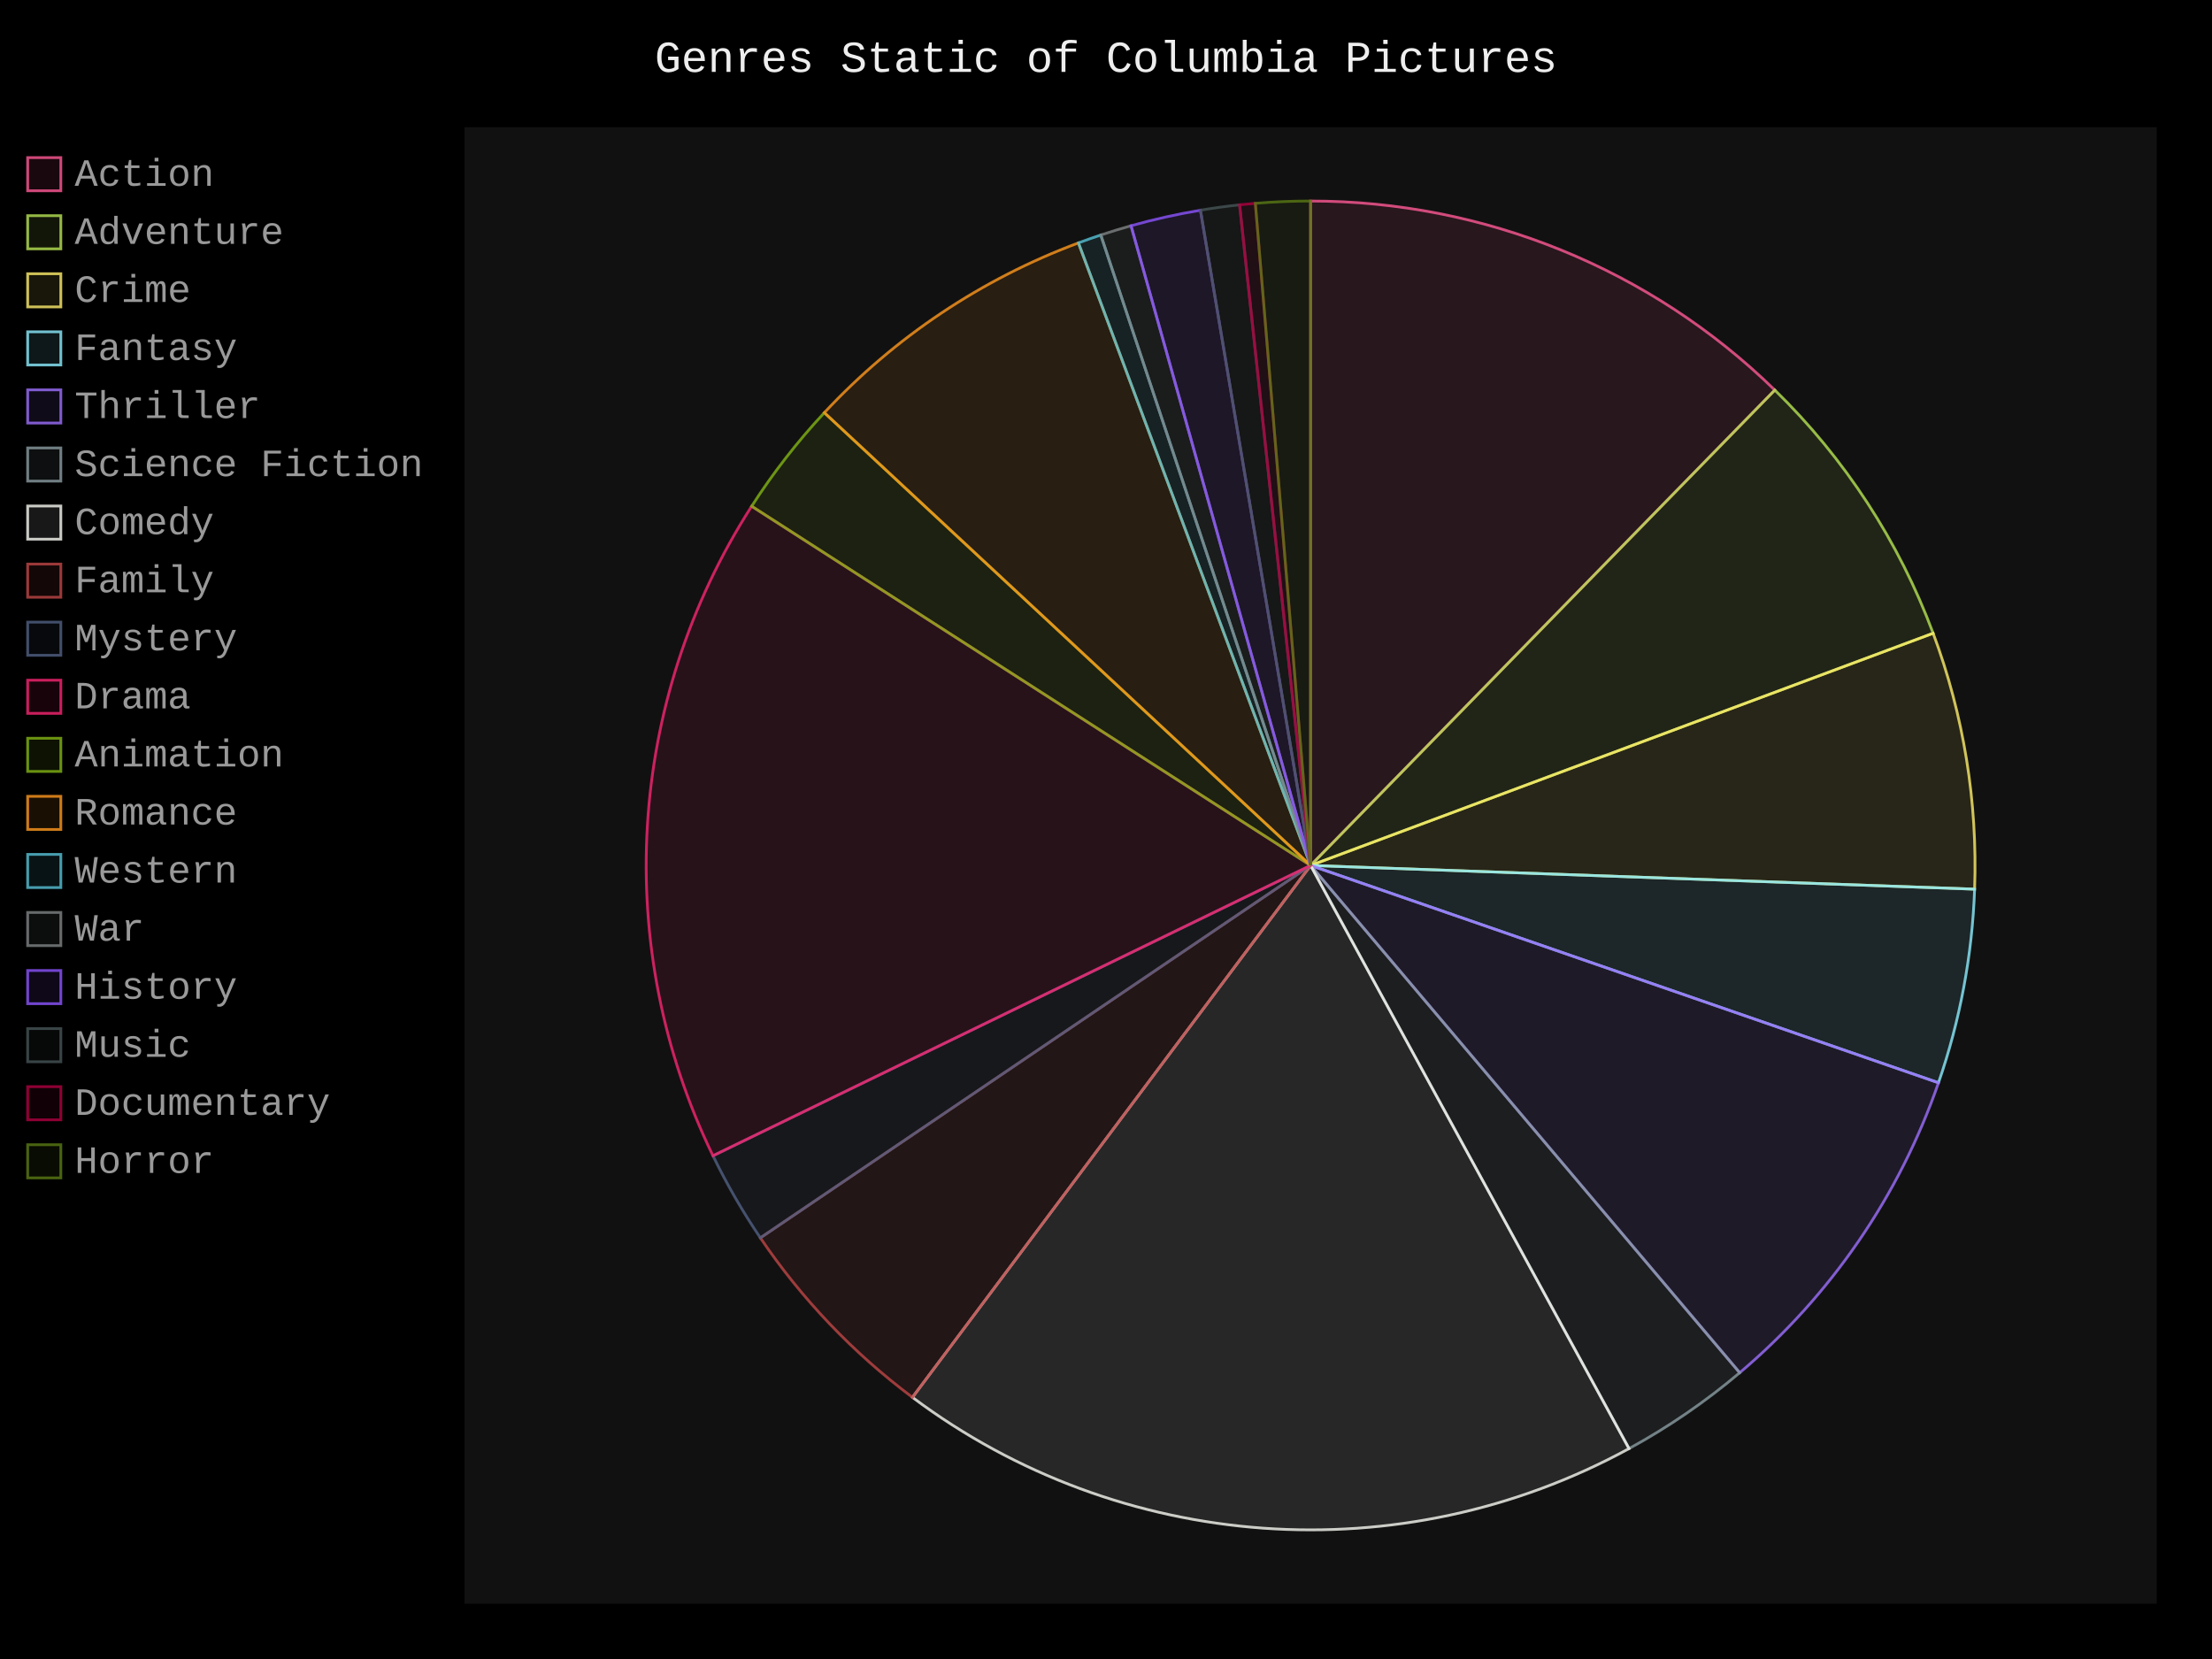
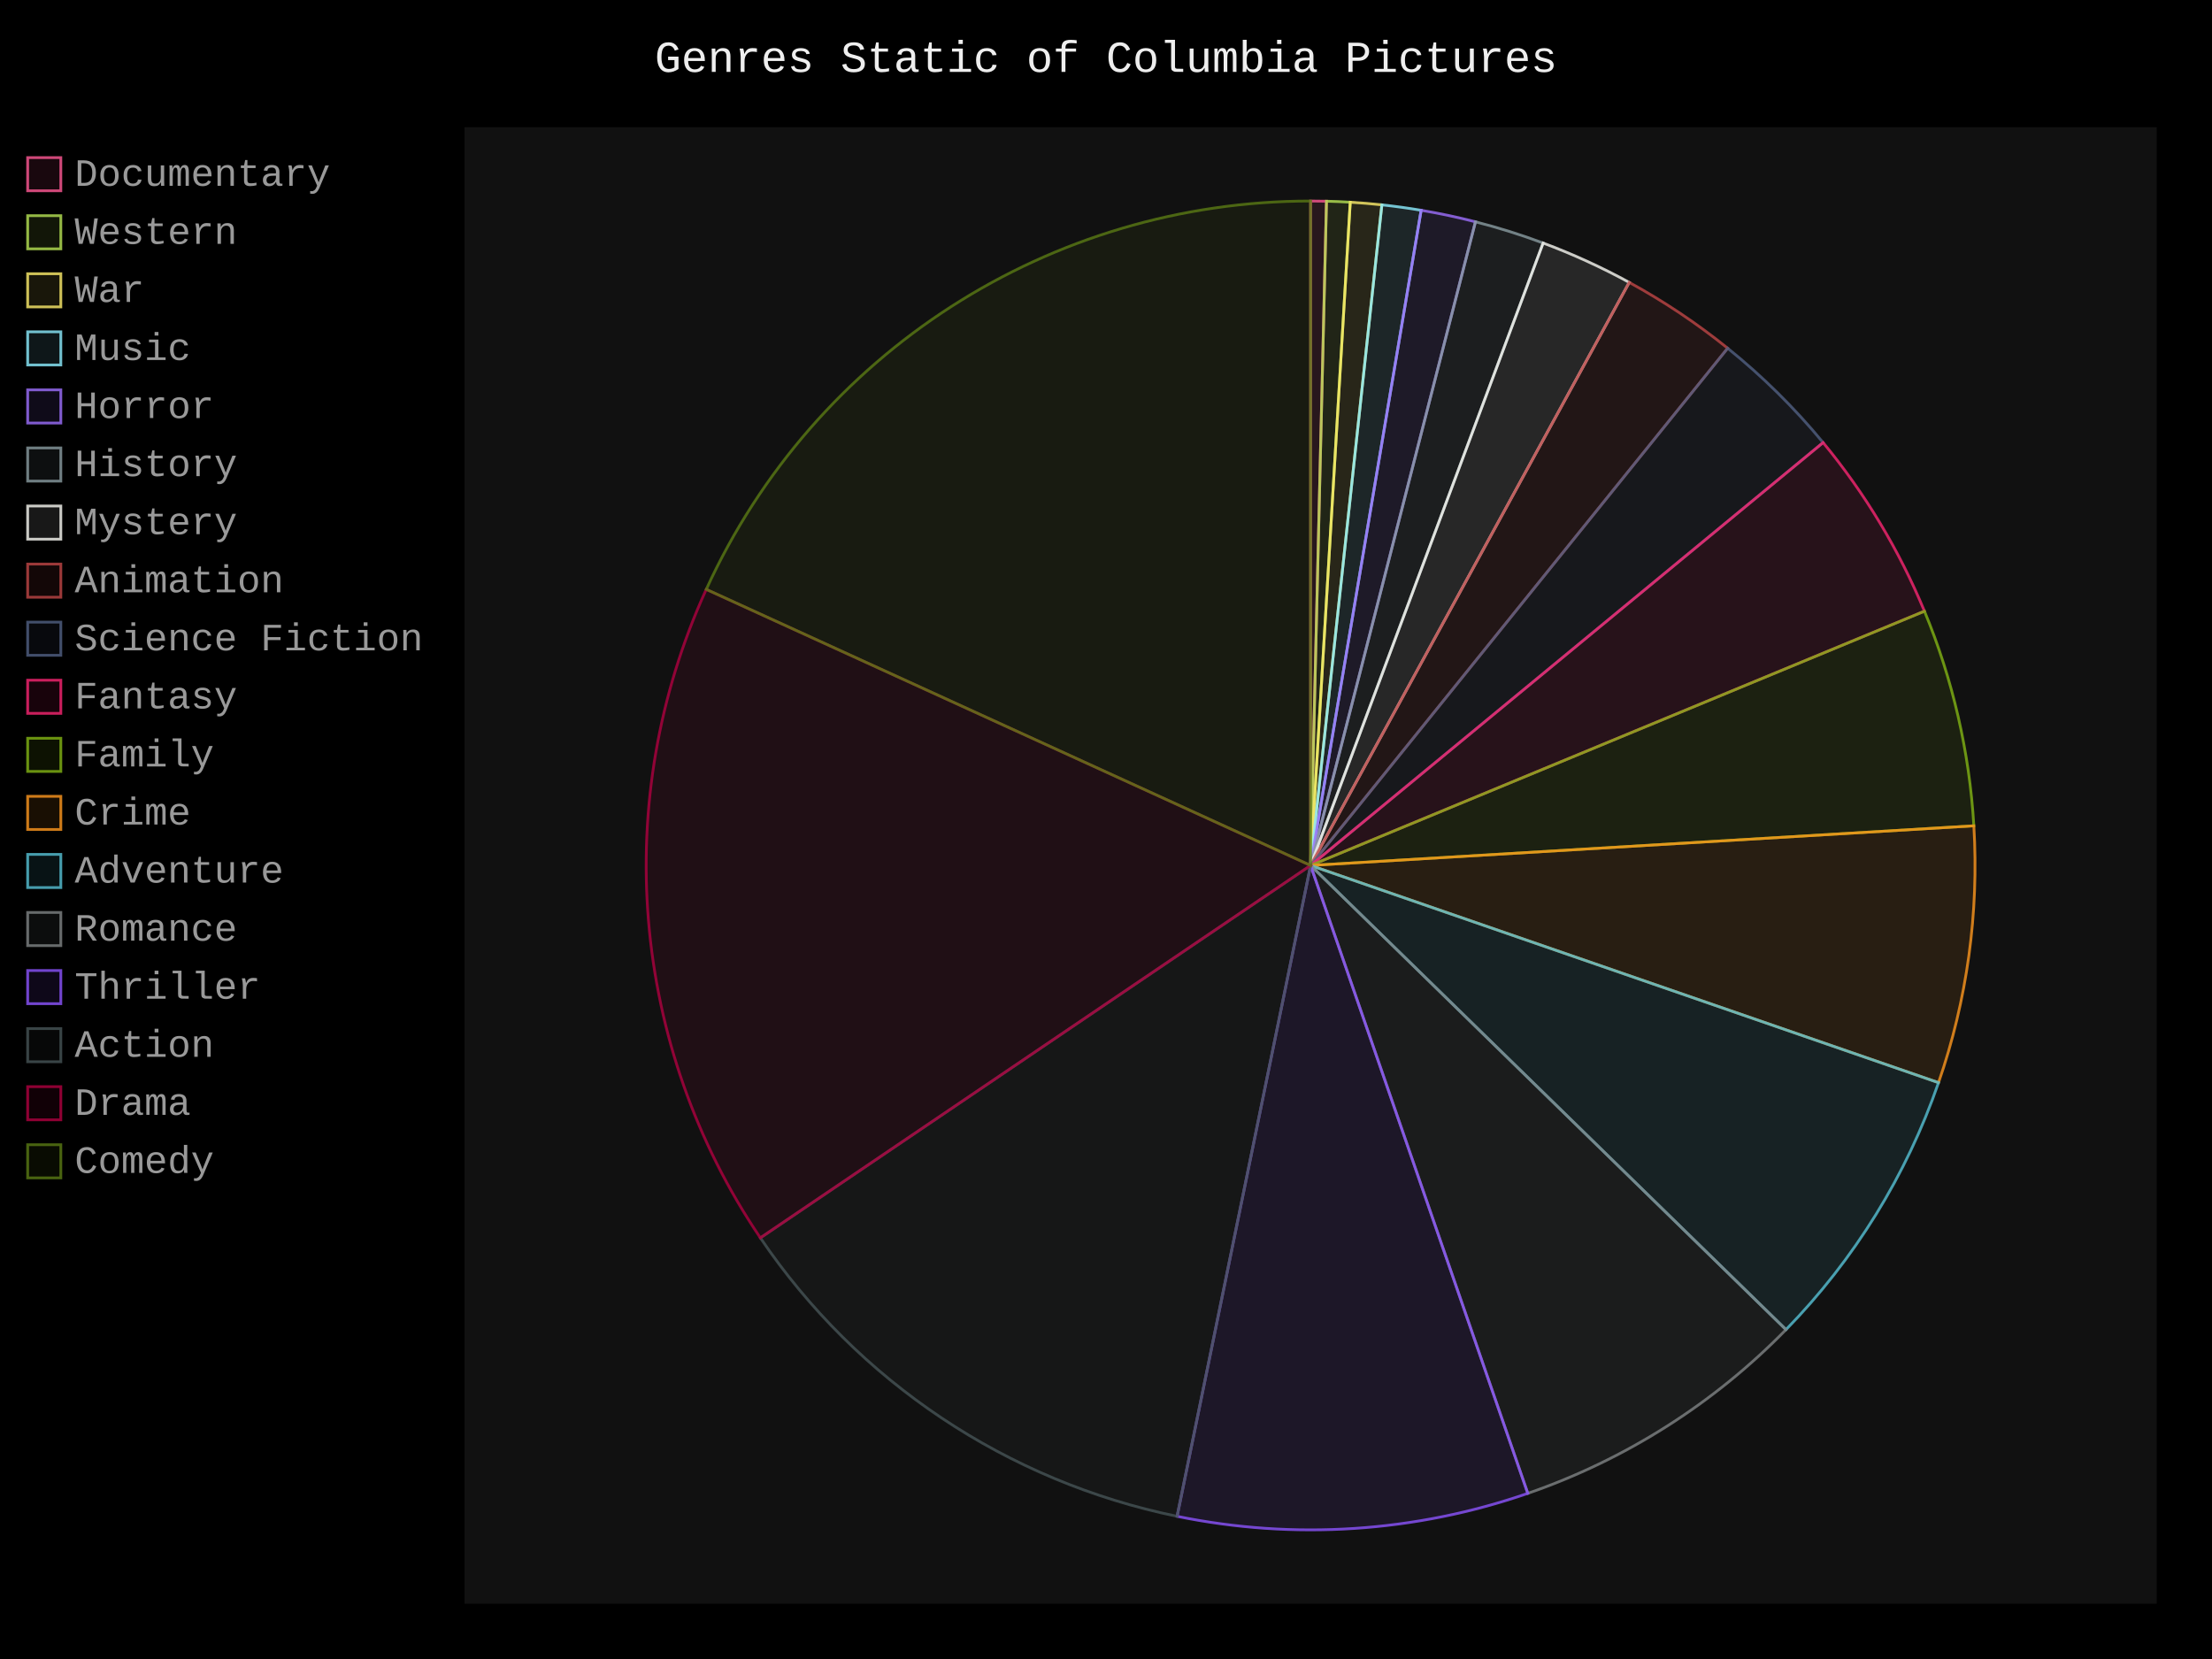
- <svg xmlns="http://www.w3.org/2000/svg" class="pygal-chart" id="chart-802ce912-4bfc-4085-b1d4-6b6d31c4e924" viewBox="0 0 800 600">
+ <svg xmlns="http://www.w3.org/2000/svg" class="pygal-chart" id="chart-ef6b3186-94d6-4aa5-b3b2-2d6601d8a2ea" viewBox="0 0 800 600">
  <defs>
-     <style type="text/css">#chart-802ce912-4bfc-4085-b1d4-6b6d31c4e924{-webkit-user-select:none;-webkit-font-smoothing:antialiased;font-family:Consolas,"Liberation Mono",Menlo,Courier,monospace}#chart-802ce912-4bfc-4085-b1d4-6b6d31c4e924 .title{font-family:Consolas,"Liberation Mono",Menlo,Courier,monospace;font-size:16px}#chart-802ce912-4bfc-4085-b1d4-6b6d31c4e924 .legends .legend text{font-family:Consolas,"Liberation Mono",Menlo,Courier,monospace;font-size:14px}#chart-802ce912-4bfc-4085-b1d4-6b6d31c4e924 .axis text{font-family:Consolas,"Liberation Mono",Menlo,Courier,monospace;font-size:10px}#chart-802ce912-4bfc-4085-b1d4-6b6d31c4e924 .axis text.major{font-family:Consolas,"Liberation Mono",Menlo,Courier,monospace;font-size:10px}#chart-802ce912-4bfc-4085-b1d4-6b6d31c4e924 .text-overlay text.value{font-family:Consolas,"Liberation Mono",Menlo,Courier,monospace;font-size:16px}#chart-802ce912-4bfc-4085-b1d4-6b6d31c4e924 .text-overlay text.label{font-family:Consolas,"Liberation Mono",Menlo,Courier,monospace;font-size:10px}#chart-802ce912-4bfc-4085-b1d4-6b6d31c4e924 .tooltip{font-family:Consolas,"Liberation Mono",Menlo,Courier,monospace;font-size:14px}#chart-802ce912-4bfc-4085-b1d4-6b6d31c4e924 text.no_data{font-family:Consolas,"Liberation Mono",Menlo,Courier,monospace;font-size:64px}
- #chart-802ce912-4bfc-4085-b1d4-6b6d31c4e924{background-color:black}#chart-802ce912-4bfc-4085-b1d4-6b6d31c4e924 path,#chart-802ce912-4bfc-4085-b1d4-6b6d31c4e924 line,#chart-802ce912-4bfc-4085-b1d4-6b6d31c4e924 rect,#chart-802ce912-4bfc-4085-b1d4-6b6d31c4e924 circle{-webkit-transition:1s ease-out;-moz-transition:1s ease-out;transition:1s ease-out}#chart-802ce912-4bfc-4085-b1d4-6b6d31c4e924 .graph &gt; .background{fill:black}#chart-802ce912-4bfc-4085-b1d4-6b6d31c4e924 .plot &gt; .background{fill:#111}#chart-802ce912-4bfc-4085-b1d4-6b6d31c4e924 .graph{fill:#999}#chart-802ce912-4bfc-4085-b1d4-6b6d31c4e924 text.no_data{fill:#eee}#chart-802ce912-4bfc-4085-b1d4-6b6d31c4e924 .title{fill:#eee}#chart-802ce912-4bfc-4085-b1d4-6b6d31c4e924 .legends .legend text{fill:#999}#chart-802ce912-4bfc-4085-b1d4-6b6d31c4e924 .legends .legend:hover text{fill:#eee}#chart-802ce912-4bfc-4085-b1d4-6b6d31c4e924 .axis .line{stroke:#eee}#chart-802ce912-4bfc-4085-b1d4-6b6d31c4e924 .axis .guide.line{stroke:#555}#chart-802ce912-4bfc-4085-b1d4-6b6d31c4e924 .axis .major.line{stroke:#999}#chart-802ce912-4bfc-4085-b1d4-6b6d31c4e924 .axis text.major{fill:#eee}#chart-802ce912-4bfc-4085-b1d4-6b6d31c4e924 .axis.y .guides:hover .guide.line,#chart-802ce912-4bfc-4085-b1d4-6b6d31c4e924 .line-graph .axis.x .guides:hover .guide.line,#chart-802ce912-4bfc-4085-b1d4-6b6d31c4e924 .stackedline-graph .axis.x .guides:hover .guide.line,#chart-802ce912-4bfc-4085-b1d4-6b6d31c4e924 .xy-graph .axis.x .guides:hover .guide.line{stroke:#eee}#chart-802ce912-4bfc-4085-b1d4-6b6d31c4e924 .axis .guides:hover text{fill:#eee}#chart-802ce912-4bfc-4085-b1d4-6b6d31c4e924 .reactive{fill-opacity:.1;stroke-opacity:.8}#chart-802ce912-4bfc-4085-b1d4-6b6d31c4e924 .ci{stroke:#999}#chart-802ce912-4bfc-4085-b1d4-6b6d31c4e924 .reactive.active,#chart-802ce912-4bfc-4085-b1d4-6b6d31c4e924 .active .reactive{fill-opacity:.75;stroke-opacity:.9;stroke-width:4}#chart-802ce912-4bfc-4085-b1d4-6b6d31c4e924 .ci .reactive.active{stroke-width:1.5}#chart-802ce912-4bfc-4085-b1d4-6b6d31c4e924 .series text{fill:#eee}#chart-802ce912-4bfc-4085-b1d4-6b6d31c4e924 .tooltip rect{fill:#111;stroke:#eee;-webkit-transition:opacity 1s ease-out;-moz-transition:opacity 1s ease-out;transition:opacity 1s ease-out}#chart-802ce912-4bfc-4085-b1d4-6b6d31c4e924 .tooltip .label{fill:#999}#chart-802ce912-4bfc-4085-b1d4-6b6d31c4e924 .tooltip .label{fill:#999}#chart-802ce912-4bfc-4085-b1d4-6b6d31c4e924 .tooltip .legend{font-size:.8em;fill:#555}#chart-802ce912-4bfc-4085-b1d4-6b6d31c4e924 .tooltip .x_label{font-size:.6em;fill:#eee}#chart-802ce912-4bfc-4085-b1d4-6b6d31c4e924 .tooltip .xlink{font-size:.5em;text-decoration:underline}#chart-802ce912-4bfc-4085-b1d4-6b6d31c4e924 .tooltip .value{font-size:1.5em}#chart-802ce912-4bfc-4085-b1d4-6b6d31c4e924 .bound{font-size:.5em}#chart-802ce912-4bfc-4085-b1d4-6b6d31c4e924 .max-value{font-size:.75em;fill:#555}#chart-802ce912-4bfc-4085-b1d4-6b6d31c4e924 .map-element{fill:#111;stroke:#555 !important}#chart-802ce912-4bfc-4085-b1d4-6b6d31c4e924 .map-element .reactive{fill-opacity:inherit;stroke-opacity:inherit}#chart-802ce912-4bfc-4085-b1d4-6b6d31c4e924 .color-0,#chart-802ce912-4bfc-4085-b1d4-6b6d31c4e924 .color-0 a:visited{stroke:#ff5995;fill:#ff5995}#chart-802ce912-4bfc-4085-b1d4-6b6d31c4e924 .color-1,#chart-802ce912-4bfc-4085-b1d4-6b6d31c4e924 .color-1 a:visited{stroke:#b6e354;fill:#b6e354}#chart-802ce912-4bfc-4085-b1d4-6b6d31c4e924 .color-2,#chart-802ce912-4bfc-4085-b1d4-6b6d31c4e924 .color-2 a:visited{stroke:#feed6c;fill:#feed6c}#chart-802ce912-4bfc-4085-b1d4-6b6d31c4e924 .color-3,#chart-802ce912-4bfc-4085-b1d4-6b6d31c4e924 .color-3 a:visited{stroke:#8cedff;fill:#8cedff}#chart-802ce912-4bfc-4085-b1d4-6b6d31c4e924 .color-4,#chart-802ce912-4bfc-4085-b1d4-6b6d31c4e924 .color-4 a:visited{stroke:#9e6ffe;fill:#9e6ffe}#chart-802ce912-4bfc-4085-b1d4-6b6d31c4e924 .color-5,#chart-802ce912-4bfc-4085-b1d4-6b6d31c4e924 .color-5 a:visited{stroke:#899ca1;fill:#899ca1}#chart-802ce912-4bfc-4085-b1d4-6b6d31c4e924 .color-6,#chart-802ce912-4bfc-4085-b1d4-6b6d31c4e924 .color-6 a:visited{stroke:#f8f8f2;fill:#f8f8f2}#chart-802ce912-4bfc-4085-b1d4-6b6d31c4e924 .color-7,#chart-802ce912-4bfc-4085-b1d4-6b6d31c4e924 .color-7 a:visited{stroke:#bf4646;fill:#bf4646}#chart-802ce912-4bfc-4085-b1d4-6b6d31c4e924 .color-8,#chart-802ce912-4bfc-4085-b1d4-6b6d31c4e924 .color-8 a:visited{stroke:#516083;fill:#516083}#chart-802ce912-4bfc-4085-b1d4-6b6d31c4e924 .color-9,#chart-802ce912-4bfc-4085-b1d4-6b6d31c4e924 .color-9 a:visited{stroke:#f92672;fill:#f92672}#chart-802ce912-4bfc-4085-b1d4-6b6d31c4e924 .color-10,#chart-802ce912-4bfc-4085-b1d4-6b6d31c4e924 .color-10 a:visited{stroke:#82b414;fill:#82b414}#chart-802ce912-4bfc-4085-b1d4-6b6d31c4e924 .color-11,#chart-802ce912-4bfc-4085-b1d4-6b6d31c4e924 .color-11 a:visited{stroke:#fd971f;fill:#fd971f}#chart-802ce912-4bfc-4085-b1d4-6b6d31c4e924 .color-12,#chart-802ce912-4bfc-4085-b1d4-6b6d31c4e924 .color-12 a:visited{stroke:#56c2d6;fill:#56c2d6}#chart-802ce912-4bfc-4085-b1d4-6b6d31c4e924 .color-13,#chart-802ce912-4bfc-4085-b1d4-6b6d31c4e924 .color-13 a:visited{stroke:#808384;fill:#808384}#chart-802ce912-4bfc-4085-b1d4-6b6d31c4e924 .color-14,#chart-802ce912-4bfc-4085-b1d4-6b6d31c4e924 .color-14 a:visited{stroke:#8c54fe;fill:#8c54fe}#chart-802ce912-4bfc-4085-b1d4-6b6d31c4e924 .color-15,#chart-802ce912-4bfc-4085-b1d4-6b6d31c4e924 .color-15 a:visited{stroke:#465457;fill:#465457}#chart-802ce912-4bfc-4085-b1d4-6b6d31c4e924 .color-16,#chart-802ce912-4bfc-4085-b1d4-6b6d31c4e924 .color-16 a:visited{stroke:#b00040;fill:#b00040}#chart-802ce912-4bfc-4085-b1d4-6b6d31c4e924 .color-17,#chart-802ce912-4bfc-4085-b1d4-6b6d31c4e924 .color-17 a:visited{stroke:#5a7b14;fill:#5a7b14}#chart-802ce912-4bfc-4085-b1d4-6b6d31c4e924 .text-overlay .color-0 text{fill:black}#chart-802ce912-4bfc-4085-b1d4-6b6d31c4e924 .text-overlay .color-1 text{fill:black}#chart-802ce912-4bfc-4085-b1d4-6b6d31c4e924 .text-overlay .color-2 text{fill:black}#chart-802ce912-4bfc-4085-b1d4-6b6d31c4e924 .text-overlay .color-3 text{fill:black}#chart-802ce912-4bfc-4085-b1d4-6b6d31c4e924 .text-overlay .color-4 text{fill:black}#chart-802ce912-4bfc-4085-b1d4-6b6d31c4e924 .text-overlay .color-5 text{fill:black}#chart-802ce912-4bfc-4085-b1d4-6b6d31c4e924 .text-overlay .color-6 text{fill:black}#chart-802ce912-4bfc-4085-b1d4-6b6d31c4e924 .text-overlay .color-7 text{fill:black}#chart-802ce912-4bfc-4085-b1d4-6b6d31c4e924 .text-overlay .color-8 text{fill:black}#chart-802ce912-4bfc-4085-b1d4-6b6d31c4e924 .text-overlay .color-9 text{fill:black}#chart-802ce912-4bfc-4085-b1d4-6b6d31c4e924 .text-overlay .color-10 text{fill:black}#chart-802ce912-4bfc-4085-b1d4-6b6d31c4e924 .text-overlay .color-11 text{fill:black}#chart-802ce912-4bfc-4085-b1d4-6b6d31c4e924 .text-overlay .color-12 text{fill:black}#chart-802ce912-4bfc-4085-b1d4-6b6d31c4e924 .text-overlay .color-13 text{fill:black}#chart-802ce912-4bfc-4085-b1d4-6b6d31c4e924 .text-overlay .color-14 text{fill:black}#chart-802ce912-4bfc-4085-b1d4-6b6d31c4e924 .text-overlay .color-15 text{fill:black}#chart-802ce912-4bfc-4085-b1d4-6b6d31c4e924 .text-overlay .color-16 text{fill:black}#chart-802ce912-4bfc-4085-b1d4-6b6d31c4e924 .text-overlay .color-17 text{fill:black}
- #chart-802ce912-4bfc-4085-b1d4-6b6d31c4e924 text.no_data{text-anchor:middle}#chart-802ce912-4bfc-4085-b1d4-6b6d31c4e924 .guide.line{fill:none}#chart-802ce912-4bfc-4085-b1d4-6b6d31c4e924 .centered{text-anchor:middle}#chart-802ce912-4bfc-4085-b1d4-6b6d31c4e924 .title{text-anchor:middle}#chart-802ce912-4bfc-4085-b1d4-6b6d31c4e924 .legends .legend text{fill-opacity:1}#chart-802ce912-4bfc-4085-b1d4-6b6d31c4e924 .axis.x text{text-anchor:middle}#chart-802ce912-4bfc-4085-b1d4-6b6d31c4e924 .axis.x:not(.web) text[transform]{text-anchor:start}#chart-802ce912-4bfc-4085-b1d4-6b6d31c4e924 .axis.x:not(.web) text[transform].backwards{text-anchor:end}#chart-802ce912-4bfc-4085-b1d4-6b6d31c4e924 .axis.y text{text-anchor:end}#chart-802ce912-4bfc-4085-b1d4-6b6d31c4e924 .axis.y text[transform].backwards{text-anchor:start}#chart-802ce912-4bfc-4085-b1d4-6b6d31c4e924 .axis.y2 text{text-anchor:start}#chart-802ce912-4bfc-4085-b1d4-6b6d31c4e924 .axis.y2 text[transform].backwards{text-anchor:end}#chart-802ce912-4bfc-4085-b1d4-6b6d31c4e924 .axis .guide.line{stroke-dasharray:4,4}#chart-802ce912-4bfc-4085-b1d4-6b6d31c4e924 .axis .major.guide.line{stroke-dasharray:6,6}#chart-802ce912-4bfc-4085-b1d4-6b6d31c4e924 .horizontal .axis.y .guide.line,#chart-802ce912-4bfc-4085-b1d4-6b6d31c4e924 .horizontal .axis.y2 .guide.line,#chart-802ce912-4bfc-4085-b1d4-6b6d31c4e924 .vertical .axis.x .guide.line{opacity:0}#chart-802ce912-4bfc-4085-b1d4-6b6d31c4e924 .horizontal .axis.always_show .guide.line,#chart-802ce912-4bfc-4085-b1d4-6b6d31c4e924 .vertical .axis.always_show .guide.line{opacity:1 !important}#chart-802ce912-4bfc-4085-b1d4-6b6d31c4e924 .axis.y .guides:hover .guide.line,#chart-802ce912-4bfc-4085-b1d4-6b6d31c4e924 .axis.y2 .guides:hover .guide.line,#chart-802ce912-4bfc-4085-b1d4-6b6d31c4e924 .axis.x .guides:hover .guide.line{opacity:1}#chart-802ce912-4bfc-4085-b1d4-6b6d31c4e924 .axis .guides:hover text{opacity:1}#chart-802ce912-4bfc-4085-b1d4-6b6d31c4e924 .nofill{fill:none}#chart-802ce912-4bfc-4085-b1d4-6b6d31c4e924 .subtle-fill{fill-opacity:.2}#chart-802ce912-4bfc-4085-b1d4-6b6d31c4e924 .dot{stroke-width:1px;fill-opacity:1}#chart-802ce912-4bfc-4085-b1d4-6b6d31c4e924 .dot.active{stroke-width:5px}#chart-802ce912-4bfc-4085-b1d4-6b6d31c4e924 .dot.negative{fill:transparent}#chart-802ce912-4bfc-4085-b1d4-6b6d31c4e924 text,#chart-802ce912-4bfc-4085-b1d4-6b6d31c4e924 tspan{stroke:none !important}#chart-802ce912-4bfc-4085-b1d4-6b6d31c4e924 .series text.active{opacity:1}#chart-802ce912-4bfc-4085-b1d4-6b6d31c4e924 .tooltip rect{fill-opacity:.95;stroke-width:.5}#chart-802ce912-4bfc-4085-b1d4-6b6d31c4e924 .tooltip text{fill-opacity:1}#chart-802ce912-4bfc-4085-b1d4-6b6d31c4e924 .showable{visibility:hidden}#chart-802ce912-4bfc-4085-b1d4-6b6d31c4e924 .showable.shown{visibility:visible}#chart-802ce912-4bfc-4085-b1d4-6b6d31c4e924 .gauge-background{fill:rgba(229,229,229,1);stroke:none}#chart-802ce912-4bfc-4085-b1d4-6b6d31c4e924 .bg-lines{stroke:black;stroke-width:2px}</style>
+     <style type="text/css">#chart-ef6b3186-94d6-4aa5-b3b2-2d6601d8a2ea{-webkit-user-select:none;-webkit-font-smoothing:antialiased;font-family:Consolas,"Liberation Mono",Menlo,Courier,monospace}#chart-ef6b3186-94d6-4aa5-b3b2-2d6601d8a2ea .title{font-family:Consolas,"Liberation Mono",Menlo,Courier,monospace;font-size:16px}#chart-ef6b3186-94d6-4aa5-b3b2-2d6601d8a2ea .legends .legend text{font-family:Consolas,"Liberation Mono",Menlo,Courier,monospace;font-size:14px}#chart-ef6b3186-94d6-4aa5-b3b2-2d6601d8a2ea .axis text{font-family:Consolas,"Liberation Mono",Menlo,Courier,monospace;font-size:10px}#chart-ef6b3186-94d6-4aa5-b3b2-2d6601d8a2ea .axis text.major{font-family:Consolas,"Liberation Mono",Menlo,Courier,monospace;font-size:10px}#chart-ef6b3186-94d6-4aa5-b3b2-2d6601d8a2ea .text-overlay text.value{font-family:Consolas,"Liberation Mono",Menlo,Courier,monospace;font-size:16px}#chart-ef6b3186-94d6-4aa5-b3b2-2d6601d8a2ea .text-overlay text.label{font-family:Consolas,"Liberation Mono",Menlo,Courier,monospace;font-size:10px}#chart-ef6b3186-94d6-4aa5-b3b2-2d6601d8a2ea .tooltip{font-family:Consolas,"Liberation Mono",Menlo,Courier,monospace;font-size:14px}#chart-ef6b3186-94d6-4aa5-b3b2-2d6601d8a2ea text.no_data{font-family:Consolas,"Liberation Mono",Menlo,Courier,monospace;font-size:64px}
+ #chart-ef6b3186-94d6-4aa5-b3b2-2d6601d8a2ea{background-color:black}#chart-ef6b3186-94d6-4aa5-b3b2-2d6601d8a2ea path,#chart-ef6b3186-94d6-4aa5-b3b2-2d6601d8a2ea line,#chart-ef6b3186-94d6-4aa5-b3b2-2d6601d8a2ea rect,#chart-ef6b3186-94d6-4aa5-b3b2-2d6601d8a2ea circle{-webkit-transition:1s ease-out;-moz-transition:1s ease-out;transition:1s ease-out}#chart-ef6b3186-94d6-4aa5-b3b2-2d6601d8a2ea .graph &gt; .background{fill:black}#chart-ef6b3186-94d6-4aa5-b3b2-2d6601d8a2ea .plot &gt; .background{fill:#111}#chart-ef6b3186-94d6-4aa5-b3b2-2d6601d8a2ea .graph{fill:#999}#chart-ef6b3186-94d6-4aa5-b3b2-2d6601d8a2ea text.no_data{fill:#eee}#chart-ef6b3186-94d6-4aa5-b3b2-2d6601d8a2ea .title{fill:#eee}#chart-ef6b3186-94d6-4aa5-b3b2-2d6601d8a2ea .legends .legend text{fill:#999}#chart-ef6b3186-94d6-4aa5-b3b2-2d6601d8a2ea .legends .legend:hover text{fill:#eee}#chart-ef6b3186-94d6-4aa5-b3b2-2d6601d8a2ea .axis .line{stroke:#eee}#chart-ef6b3186-94d6-4aa5-b3b2-2d6601d8a2ea .axis .guide.line{stroke:#555}#chart-ef6b3186-94d6-4aa5-b3b2-2d6601d8a2ea .axis .major.line{stroke:#999}#chart-ef6b3186-94d6-4aa5-b3b2-2d6601d8a2ea .axis text.major{fill:#eee}#chart-ef6b3186-94d6-4aa5-b3b2-2d6601d8a2ea .axis.y .guides:hover .guide.line,#chart-ef6b3186-94d6-4aa5-b3b2-2d6601d8a2ea .line-graph .axis.x .guides:hover .guide.line,#chart-ef6b3186-94d6-4aa5-b3b2-2d6601d8a2ea .stackedline-graph .axis.x .guides:hover .guide.line,#chart-ef6b3186-94d6-4aa5-b3b2-2d6601d8a2ea .xy-graph .axis.x .guides:hover .guide.line{stroke:#eee}#chart-ef6b3186-94d6-4aa5-b3b2-2d6601d8a2ea .axis .guides:hover text{fill:#eee}#chart-ef6b3186-94d6-4aa5-b3b2-2d6601d8a2ea .reactive{fill-opacity:.1;stroke-opacity:.8}#chart-ef6b3186-94d6-4aa5-b3b2-2d6601d8a2ea .ci{stroke:#999}#chart-ef6b3186-94d6-4aa5-b3b2-2d6601d8a2ea .reactive.active,#chart-ef6b3186-94d6-4aa5-b3b2-2d6601d8a2ea .active .reactive{fill-opacity:.75;stroke-opacity:.9;stroke-width:4}#chart-ef6b3186-94d6-4aa5-b3b2-2d6601d8a2ea .ci .reactive.active{stroke-width:1.5}#chart-ef6b3186-94d6-4aa5-b3b2-2d6601d8a2ea .series text{fill:#eee}#chart-ef6b3186-94d6-4aa5-b3b2-2d6601d8a2ea .tooltip rect{fill:#111;stroke:#eee;-webkit-transition:opacity 1s ease-out;-moz-transition:opacity 1s ease-out;transition:opacity 1s ease-out}#chart-ef6b3186-94d6-4aa5-b3b2-2d6601d8a2ea .tooltip .label{fill:#999}#chart-ef6b3186-94d6-4aa5-b3b2-2d6601d8a2ea .tooltip .label{fill:#999}#chart-ef6b3186-94d6-4aa5-b3b2-2d6601d8a2ea .tooltip .legend{font-size:.8em;fill:#555}#chart-ef6b3186-94d6-4aa5-b3b2-2d6601d8a2ea .tooltip .x_label{font-size:.6em;fill:#eee}#chart-ef6b3186-94d6-4aa5-b3b2-2d6601d8a2ea .tooltip .xlink{font-size:.5em;text-decoration:underline}#chart-ef6b3186-94d6-4aa5-b3b2-2d6601d8a2ea .tooltip .value{font-size:1.5em}#chart-ef6b3186-94d6-4aa5-b3b2-2d6601d8a2ea .bound{font-size:.5em}#chart-ef6b3186-94d6-4aa5-b3b2-2d6601d8a2ea .max-value{font-size:.75em;fill:#555}#chart-ef6b3186-94d6-4aa5-b3b2-2d6601d8a2ea .map-element{fill:#111;stroke:#555 !important}#chart-ef6b3186-94d6-4aa5-b3b2-2d6601d8a2ea .map-element .reactive{fill-opacity:inherit;stroke-opacity:inherit}#chart-ef6b3186-94d6-4aa5-b3b2-2d6601d8a2ea .color-0,#chart-ef6b3186-94d6-4aa5-b3b2-2d6601d8a2ea .color-0 a:visited{stroke:#ff5995;fill:#ff5995}#chart-ef6b3186-94d6-4aa5-b3b2-2d6601d8a2ea .color-1,#chart-ef6b3186-94d6-4aa5-b3b2-2d6601d8a2ea .color-1 a:visited{stroke:#b6e354;fill:#b6e354}#chart-ef6b3186-94d6-4aa5-b3b2-2d6601d8a2ea .color-2,#chart-ef6b3186-94d6-4aa5-b3b2-2d6601d8a2ea .color-2 a:visited{stroke:#feed6c;fill:#feed6c}#chart-ef6b3186-94d6-4aa5-b3b2-2d6601d8a2ea .color-3,#chart-ef6b3186-94d6-4aa5-b3b2-2d6601d8a2ea .color-3 a:visited{stroke:#8cedff;fill:#8cedff}#chart-ef6b3186-94d6-4aa5-b3b2-2d6601d8a2ea .color-4,#chart-ef6b3186-94d6-4aa5-b3b2-2d6601d8a2ea .color-4 a:visited{stroke:#9e6ffe;fill:#9e6ffe}#chart-ef6b3186-94d6-4aa5-b3b2-2d6601d8a2ea .color-5,#chart-ef6b3186-94d6-4aa5-b3b2-2d6601d8a2ea .color-5 a:visited{stroke:#899ca1;fill:#899ca1}#chart-ef6b3186-94d6-4aa5-b3b2-2d6601d8a2ea .color-6,#chart-ef6b3186-94d6-4aa5-b3b2-2d6601d8a2ea .color-6 a:visited{stroke:#f8f8f2;fill:#f8f8f2}#chart-ef6b3186-94d6-4aa5-b3b2-2d6601d8a2ea .color-7,#chart-ef6b3186-94d6-4aa5-b3b2-2d6601d8a2ea .color-7 a:visited{stroke:#bf4646;fill:#bf4646}#chart-ef6b3186-94d6-4aa5-b3b2-2d6601d8a2ea .color-8,#chart-ef6b3186-94d6-4aa5-b3b2-2d6601d8a2ea .color-8 a:visited{stroke:#516083;fill:#516083}#chart-ef6b3186-94d6-4aa5-b3b2-2d6601d8a2ea .color-9,#chart-ef6b3186-94d6-4aa5-b3b2-2d6601d8a2ea .color-9 a:visited{stroke:#f92672;fill:#f92672}#chart-ef6b3186-94d6-4aa5-b3b2-2d6601d8a2ea .color-10,#chart-ef6b3186-94d6-4aa5-b3b2-2d6601d8a2ea .color-10 a:visited{stroke:#82b414;fill:#82b414}#chart-ef6b3186-94d6-4aa5-b3b2-2d6601d8a2ea .color-11,#chart-ef6b3186-94d6-4aa5-b3b2-2d6601d8a2ea .color-11 a:visited{stroke:#fd971f;fill:#fd971f}#chart-ef6b3186-94d6-4aa5-b3b2-2d6601d8a2ea .color-12,#chart-ef6b3186-94d6-4aa5-b3b2-2d6601d8a2ea .color-12 a:visited{stroke:#56c2d6;fill:#56c2d6}#chart-ef6b3186-94d6-4aa5-b3b2-2d6601d8a2ea .color-13,#chart-ef6b3186-94d6-4aa5-b3b2-2d6601d8a2ea .color-13 a:visited{stroke:#808384;fill:#808384}#chart-ef6b3186-94d6-4aa5-b3b2-2d6601d8a2ea .color-14,#chart-ef6b3186-94d6-4aa5-b3b2-2d6601d8a2ea .color-14 a:visited{stroke:#8c54fe;fill:#8c54fe}#chart-ef6b3186-94d6-4aa5-b3b2-2d6601d8a2ea .color-15,#chart-ef6b3186-94d6-4aa5-b3b2-2d6601d8a2ea .color-15 a:visited{stroke:#465457;fill:#465457}#chart-ef6b3186-94d6-4aa5-b3b2-2d6601d8a2ea .color-16,#chart-ef6b3186-94d6-4aa5-b3b2-2d6601d8a2ea .color-16 a:visited{stroke:#b00040;fill:#b00040}#chart-ef6b3186-94d6-4aa5-b3b2-2d6601d8a2ea .color-17,#chart-ef6b3186-94d6-4aa5-b3b2-2d6601d8a2ea .color-17 a:visited{stroke:#5a7b14;fill:#5a7b14}#chart-ef6b3186-94d6-4aa5-b3b2-2d6601d8a2ea .text-overlay .color-0 text{fill:black}#chart-ef6b3186-94d6-4aa5-b3b2-2d6601d8a2ea .text-overlay .color-1 text{fill:black}#chart-ef6b3186-94d6-4aa5-b3b2-2d6601d8a2ea .text-overlay .color-2 text{fill:black}#chart-ef6b3186-94d6-4aa5-b3b2-2d6601d8a2ea .text-overlay .color-3 text{fill:black}#chart-ef6b3186-94d6-4aa5-b3b2-2d6601d8a2ea .text-overlay .color-4 text{fill:black}#chart-ef6b3186-94d6-4aa5-b3b2-2d6601d8a2ea .text-overlay .color-5 text{fill:black}#chart-ef6b3186-94d6-4aa5-b3b2-2d6601d8a2ea .text-overlay .color-6 text{fill:black}#chart-ef6b3186-94d6-4aa5-b3b2-2d6601d8a2ea .text-overlay .color-7 text{fill:black}#chart-ef6b3186-94d6-4aa5-b3b2-2d6601d8a2ea .text-overlay .color-8 text{fill:black}#chart-ef6b3186-94d6-4aa5-b3b2-2d6601d8a2ea .text-overlay .color-9 text{fill:black}#chart-ef6b3186-94d6-4aa5-b3b2-2d6601d8a2ea .text-overlay .color-10 text{fill:black}#chart-ef6b3186-94d6-4aa5-b3b2-2d6601d8a2ea .text-overlay .color-11 text{fill:black}#chart-ef6b3186-94d6-4aa5-b3b2-2d6601d8a2ea .text-overlay .color-12 text{fill:black}#chart-ef6b3186-94d6-4aa5-b3b2-2d6601d8a2ea .text-overlay .color-13 text{fill:black}#chart-ef6b3186-94d6-4aa5-b3b2-2d6601d8a2ea .text-overlay .color-14 text{fill:black}#chart-ef6b3186-94d6-4aa5-b3b2-2d6601d8a2ea .text-overlay .color-15 text{fill:black}#chart-ef6b3186-94d6-4aa5-b3b2-2d6601d8a2ea .text-overlay .color-16 text{fill:black}#chart-ef6b3186-94d6-4aa5-b3b2-2d6601d8a2ea .text-overlay .color-17 text{fill:black}
+ #chart-ef6b3186-94d6-4aa5-b3b2-2d6601d8a2ea text.no_data{text-anchor:middle}#chart-ef6b3186-94d6-4aa5-b3b2-2d6601d8a2ea .guide.line{fill:none}#chart-ef6b3186-94d6-4aa5-b3b2-2d6601d8a2ea .centered{text-anchor:middle}#chart-ef6b3186-94d6-4aa5-b3b2-2d6601d8a2ea .title{text-anchor:middle}#chart-ef6b3186-94d6-4aa5-b3b2-2d6601d8a2ea .legends .legend text{fill-opacity:1}#chart-ef6b3186-94d6-4aa5-b3b2-2d6601d8a2ea .axis.x text{text-anchor:middle}#chart-ef6b3186-94d6-4aa5-b3b2-2d6601d8a2ea .axis.x:not(.web) text[transform]{text-anchor:start}#chart-ef6b3186-94d6-4aa5-b3b2-2d6601d8a2ea .axis.x:not(.web) text[transform].backwards{text-anchor:end}#chart-ef6b3186-94d6-4aa5-b3b2-2d6601d8a2ea .axis.y text{text-anchor:end}#chart-ef6b3186-94d6-4aa5-b3b2-2d6601d8a2ea .axis.y text[transform].backwards{text-anchor:start}#chart-ef6b3186-94d6-4aa5-b3b2-2d6601d8a2ea .axis.y2 text{text-anchor:start}#chart-ef6b3186-94d6-4aa5-b3b2-2d6601d8a2ea .axis.y2 text[transform].backwards{text-anchor:end}#chart-ef6b3186-94d6-4aa5-b3b2-2d6601d8a2ea .axis .guide.line{stroke-dasharray:4,4}#chart-ef6b3186-94d6-4aa5-b3b2-2d6601d8a2ea .axis .major.guide.line{stroke-dasharray:6,6}#chart-ef6b3186-94d6-4aa5-b3b2-2d6601d8a2ea .horizontal .axis.y .guide.line,#chart-ef6b3186-94d6-4aa5-b3b2-2d6601d8a2ea .horizontal .axis.y2 .guide.line,#chart-ef6b3186-94d6-4aa5-b3b2-2d6601d8a2ea .vertical .axis.x .guide.line{opacity:0}#chart-ef6b3186-94d6-4aa5-b3b2-2d6601d8a2ea .horizontal .axis.always_show .guide.line,#chart-ef6b3186-94d6-4aa5-b3b2-2d6601d8a2ea .vertical .axis.always_show .guide.line{opacity:1 !important}#chart-ef6b3186-94d6-4aa5-b3b2-2d6601d8a2ea .axis.y .guides:hover .guide.line,#chart-ef6b3186-94d6-4aa5-b3b2-2d6601d8a2ea .axis.y2 .guides:hover .guide.line,#chart-ef6b3186-94d6-4aa5-b3b2-2d6601d8a2ea .axis.x .guides:hover .guide.line{opacity:1}#chart-ef6b3186-94d6-4aa5-b3b2-2d6601d8a2ea .axis .guides:hover text{opacity:1}#chart-ef6b3186-94d6-4aa5-b3b2-2d6601d8a2ea .nofill{fill:none}#chart-ef6b3186-94d6-4aa5-b3b2-2d6601d8a2ea .subtle-fill{fill-opacity:.2}#chart-ef6b3186-94d6-4aa5-b3b2-2d6601d8a2ea .dot{stroke-width:1px;fill-opacity:1}#chart-ef6b3186-94d6-4aa5-b3b2-2d6601d8a2ea .dot.active{stroke-width:5px}#chart-ef6b3186-94d6-4aa5-b3b2-2d6601d8a2ea .dot.negative{fill:transparent}#chart-ef6b3186-94d6-4aa5-b3b2-2d6601d8a2ea text,#chart-ef6b3186-94d6-4aa5-b3b2-2d6601d8a2ea tspan{stroke:none !important}#chart-ef6b3186-94d6-4aa5-b3b2-2d6601d8a2ea .series text.active{opacity:1}#chart-ef6b3186-94d6-4aa5-b3b2-2d6601d8a2ea .tooltip rect{fill-opacity:.95;stroke-width:.5}#chart-ef6b3186-94d6-4aa5-b3b2-2d6601d8a2ea .tooltip text{fill-opacity:1}#chart-ef6b3186-94d6-4aa5-b3b2-2d6601d8a2ea .showable{visibility:hidden}#chart-ef6b3186-94d6-4aa5-b3b2-2d6601d8a2ea .showable.shown{visibility:visible}#chart-ef6b3186-94d6-4aa5-b3b2-2d6601d8a2ea .gauge-background{fill:rgba(229,229,229,1);stroke:none}#chart-ef6b3186-94d6-4aa5-b3b2-2d6601d8a2ea .bg-lines{stroke:black;stroke-width:2px}</style>
  </defs>
  <g class="graph pie-graph vertical">
    <rect class="background" height="600" width="800" x="0" y="0" />
    <g class="plot" transform="translate(168, 46)">
      <rect class="background" height="534" width="612.0" x="0" y="0" />
      <g class="series serie-0 color-0">
        <g class="slices">
          <g class="slice">
-             <path class="slice reactive tooltip-trigger" d="M306 26.7 A240.3 240.3 0 0 1 473.884 95.072 L306 267 A0 0 0 0 0 306 267 z" />
+             <path class="slice reactive tooltip-trigger" d="M306 26.7 A240.3 240.3 0 0 1 311.737 26.768 L306 267 A0 0 0 0 0 306 267 z" />
          </g>
        </g>
      </g>
      <g class="series serie-1 color-1">
        <g class="slices">
          <g class="slice">
-             <path class="slice reactive tooltip-trigger" d="M473.884 95.072 A240.3 240.3 0 0 1 531.149 183.024 L306 267 A0 0 0 0 0 306 267 z" />
+             <path class="slice reactive tooltip-trigger" d="M311.737 26.768 A240.3 240.3 0 0 1 320.335 27.128 L306 267 A0 0 0 0 0 306 267 z" />
          </g>
        </g>
      </g>
      <g class="series serie-2 color-2">
        <g class="slices">
          <g class="slice">
-             <path class="slice reactive tooltip-trigger" d="M531.149 183.024 A240.3 240.3 0 0 1 546.147 275.577 L306 267 A0 0 0 0 0 306 267 z" />
+             <path class="slice reactive tooltip-trigger" d="M320.335 27.128 A240.3 240.3 0 0 1 331.769 28.086 L306 267 A0 0 0 0 0 306 267 z" />
          </g>
        </g>
      </g>
      <g class="series serie-3 color-3">
        <g class="slices">
          <g class="slice">
-             <path class="slice reactive tooltip-trigger" d="M546.147 275.577 A240.3 240.3 0 0 1 533.084 345.594 L306 267 A0 0 0 0 0 306 267 z" />
+             <path class="slice reactive tooltip-trigger" d="M331.769 28.086 A240.3 240.3 0 0 1 345.975 30.048 L306 267 A0 0 0 0 0 306 267 z" />
          </g>
        </g>
      </g>
      <g class="series serie-4 color-4">
        <g class="slices">
          <g class="slice">
-             <path class="slice reactive tooltip-trigger" d="M533.084 345.594 A240.3 240.3 0 0 1 461.191 450.466 L306 267 A0 0 0 0 0 306 267 z" />
+             <path class="slice reactive tooltip-trigger" d="M345.975 30.048 A240.3 240.3 0 0 1 365.614 34.212 L306 267 A0 0 0 0 0 306 267 z" />
          </g>
        </g>
      </g>
      <g class="series serie-5 color-5">
        <g class="slices">
          <g class="slice">
-             <path class="slice reactive tooltip-trigger" d="M461.191 450.466 A240.3 240.3 0 0 1 421.164 477.906 L306 267 A0 0 0 0 0 306 267 z" />
+             <path class="slice reactive tooltip-trigger" d="M365.614 34.212 A240.3 240.3 0 0 1 390.092 41.894 L306 267 A0 0 0 0 0 306 267 z" />
          </g>
        </g>
      </g>
      <g class="series serie-6 color-6">
        <g class="slices">
          <g class="slice">
-             <path class="slice reactive tooltip-trigger" d="M421.164 477.906 A240.3 240.3 0 0 1 161.994 459.37 L306 267 A0 0 0 0 0 306 267 z" />
+             <path class="slice reactive tooltip-trigger" d="M390.092 41.894 A240.3 240.3 0 0 1 421.236 56.133 L306 267 A0 0 0 0 0 306 267 z" />
          </g>
        </g>
      </g>
      <g class="series serie-7 color-7">
        <g class="slices">
          <g class="slice">
-             <path class="slice reactive tooltip-trigger" d="M161.994 459.37 A240.3 240.3 0 0 1 106.996 401.69 L306 267 A0 0 0 0 0 306 267 z" />
+             <path class="slice reactive tooltip-trigger" d="M421.236 56.133 A240.3 240.3 0 0 1 456.834 79.936 L306 267 A0 0 0 0 0 306 267 z" />
          </g>
        </g>
      </g>
      <g class="series serie-8 color-8">
        <g class="slices">
          <g class="slice">
-             <path class="slice reactive tooltip-trigger" d="M106.996 401.69 A240.3 240.3 0 0 1 89.853 371.998 L306 267 A0 0 0 0 0 306 267 z" />
+             <path class="slice reactive tooltip-trigger" d="M456.834 79.936 A240.3 240.3 0 0 1 491.347 114.06 L306 267 A0 0 0 0 0 306 267 z" />
          </g>
        </g>
      </g>
      <g class="series serie-9 color-9">
        <g class="slices">
          <g class="slice">
-             <path class="slice reactive tooltip-trigger" d="M89.853 371.998 A240.3 240.3 0 0 1 103.847 137.084 L306 267 A0 0 0 0 0 306 267 z" />
+             <path class="slice reactive tooltip-trigger" d="M491.347 114.06 A240.3 240.3 0 0 1 528.008 175.041 L306 267 A0 0 0 0 0 306 267 z" />
          </g>
        </g>
      </g>
      <g class="series serie-10 color-10">
        <g class="slices">
          <g class="slice">
-             <path class="slice reactive tooltip-trigger" d="M103.847 137.084 A240.3 240.3 0 0 1 130.126 103.255 L306 267 A0 0 0 0 0 306 267 z" />
+             <path class="slice reactive tooltip-trigger" d="M528.008 175.041 A240.3 240.3 0 0 1 545.872 252.665 L306 267 A0 0 0 0 0 306 267 z" />
          </g>
        </g>
      </g>
      <g class="series serie-11 color-11">
        <g class="slices">
          <g class="slice">
-             <path class="slice reactive tooltip-trigger" d="M130.126 103.255 A240.3 240.3 0 0 1 222.024 41.851 L306 267 A0 0 0 0 0 306 267 z" />
+             <path class="slice reactive tooltip-trigger" d="M545.872 252.665 A240.3 240.3 0 0 1 533.099 345.551 L306 267 A0 0 0 0 0 306 267 z" />
          </g>
        </g>
      </g>
      <g class="series serie-12 color-12">
        <g class="slices">
          <g class="slice">
-             <path class="slice reactive tooltip-trigger" d="M222.024 41.851 A240.3 240.3 0 0 1 230.113 38.997 L306 267 A0 0 0 0 0 306 267 z" />
+             <path class="slice reactive tooltip-trigger" d="M533.099 345.551 A240.3 240.3 0 0 1 477.934 434.877 L306 267 A0 0 0 0 0 306 267 z" />
          </g>
        </g>
      </g>
      <g class="series serie-13 color-13">
        <g class="slices">
          <g class="slice">
-             <path class="slice reactive tooltip-trigger" d="M230.113 38.997 A240.3 240.3 0 0 1 241.048 35.645 L306 267 A0 0 0 0 0 306 267 z" />
+             <path class="slice reactive tooltip-trigger" d="M477.934 434.877 A240.3 240.3 0 0 1 384.551 494.099 L306 267 A0 0 0 0 0 306 267 z" />
          </g>
        </g>
      </g>
      <g class="series serie-14 color-14">
        <g class="slices">
          <g class="slice">
-             <path class="slice reactive tooltip-trigger" d="M241.048 35.645 A240.3 240.3 0 0 1 266.151 30.027 L306 267 A0 0 0 0 0 306 267 z" />
+             <path class="slice reactive tooltip-trigger" d="M384.551 494.099 A240.3 240.3 0 0 1 257.714 502.399 L306 267 A0 0 0 0 0 306 267 z" />
          </g>
        </g>
      </g>
      <g class="series serie-15 color-15">
        <g class="slices">
          <g class="slice">
-             <path class="slice reactive tooltip-trigger" d="M266.151 30.027 A240.3 240.3 0 0 1 280.313 28.077 L306 267 A0 0 0 0 0 306 267 z" />
+             <path class="slice reactive tooltip-trigger" d="M257.714 502.399 A240.3 240.3 0 0 1 106.998 401.694 L306 267 A0 0 0 0 0 306 267 z" />
          </g>
        </g>
      </g>
      <g class="series serie-16 color-16">
        <g class="slices">
          <g class="slice">
-             <path class="slice reactive tooltip-trigger" d="M280.313 28.077 A240.3 240.3 0 0 1 286.006 27.533 L306 267 A0 0 0 0 0 306 267 z" />
+             <path class="slice reactive tooltip-trigger" d="M106.998 401.694 A240.3 240.3 0 0 1 87.427 167.151 L306 267 A0 0 0 0 0 306 267 z" />
          </g>
        </g>
      </g>
      <g class="series serie-17 color-17">
        <g class="slices">
          <g class="slice">
-             <path class="slice reactive tooltip-trigger" d="M286.006 27.533 A240.3 240.3 0 0 1 306 26.7 L306 267 A0 0 0 0 0 306 267 z" />
+             <path class="slice reactive tooltip-trigger" d="M87.427 167.151 A240.3 240.3 0 0 1 306 26.7 L306 267 A0 0 0 0 0 306 267 z" />
          </g>
        </g>
      </g>
    </g>
    <g class="titles">
      <text class="title plot_title" x="400.0" y="26">Genres Static of Columbia Pictures</text>
    </g>
    <g class="plot overlay" transform="translate(168, 46)">
      <g class="series serie-0 color-0" />
      <g class="series serie-1 color-1" />
      <g class="series serie-2 color-2" />
      <g class="series serie-3 color-3" />
      <g class="series serie-4 color-4" />
      <g class="series serie-5 color-5" />
      <g class="series serie-6 color-6" />
      <g class="series serie-7 color-7" />
      <g class="series serie-8 color-8" />
      <g class="series serie-9 color-9" />
      <g class="series serie-10 color-10" />
      <g class="series serie-11 color-11" />
      <g class="series serie-12 color-12" />
      <g class="series serie-13 color-13" />
      <g class="series serie-14 color-14" />
      <g class="series serie-15 color-15" />
      <g class="series serie-16 color-16" />
      <g class="series serie-17 color-17" />
    </g>
    <g class="plot text-overlay" transform="translate(168, 46)">
      <g class="series serie-0 color-0" />
      <g class="series serie-1 color-1" />
      <g class="series serie-2 color-2" />
      <g class="series serie-3 color-3" />
      <g class="series serie-4 color-4" />
      <g class="series serie-5 color-5" />
      <g class="series serie-6 color-6" />
      <g class="series serie-7 color-7" />
      <g class="series serie-8 color-8" />
      <g class="series serie-9 color-9" />
      <g class="series serie-10 color-10" />
      <g class="series serie-11 color-11" />
      <g class="series serie-12 color-12" />
      <g class="series serie-13 color-13" />
      <g class="series serie-14 color-14" />
      <g class="series serie-15 color-15" />
      <g class="series serie-16 color-16" />
      <g class="series serie-17 color-17" />
    </g>
    <g class="plot tooltip-overlay" transform="translate(168, 46)">
      <g class="tooltip" style="opacity: 0" transform="translate(0 0)">
        <rect class="tooltip-box" height="0" rx="0" ry="0" width="0" />
        <g class="text" />
      </g>
    </g>
    <g class="legends" transform="translate(10, 56)">
      <g class="legend reactive activate-serie" id="activate-serie-0">
        <rect class="color-0 reactive" height="12" width="12" x="0.0" y="1.0" />
-         <text x="17.0" y="11.2">Action</text>
+         <text x="17.0" y="11.2">Documentary</text>
      </g>
      <g class="legend reactive activate-serie" id="activate-serie-1">
        <rect class="color-1 reactive" height="12" width="12" x="0.0" y="22.0" />
-         <text x="17.0" y="32.2">Adventure</text>
+         <text x="17.0" y="32.2">Western</text>
      </g>
      <g class="legend reactive activate-serie" id="activate-serie-2">
        <rect class="color-2 reactive" height="12" width="12" x="0.0" y="43.0" />
-         <text x="17.0" y="53.2">Crime</text>
+         <text x="17.0" y="53.2">War</text>
      </g>
      <g class="legend reactive activate-serie" id="activate-serie-3">
        <rect class="color-3 reactive" height="12" width="12" x="0.0" y="64.0" />
-         <text x="17.0" y="74.2">Fantasy</text>
+         <text x="17.0" y="74.2">Music</text>
      </g>
      <g class="legend reactive activate-serie" id="activate-serie-4">
        <rect class="color-4 reactive" height="12" width="12" x="0.0" y="85.0" />
-         <text x="17.0" y="95.2">Thriller</text>
+         <text x="17.0" y="95.2">Horror</text>
      </g>
      <g class="legend reactive activate-serie" id="activate-serie-5">
        <rect class="color-5 reactive" height="12" width="12" x="0.0" y="106.0" />
-         <text x="17.0" y="116.2">Science Fiction</text>
+         <text x="17.0" y="116.2">History</text>
      </g>
      <g class="legend reactive activate-serie" id="activate-serie-6">
        <rect class="color-6 reactive" height="12" width="12" x="0.0" y="127.0" />
-         <text x="17.0" y="137.2">Comedy</text>
+         <text x="17.0" y="137.2">Mystery</text>
      </g>
      <g class="legend reactive activate-serie" id="activate-serie-7">
        <rect class="color-7 reactive" height="12" width="12" x="0.0" y="148.0" />
-         <text x="17.0" y="158.2">Family</text>
+         <text x="17.0" y="158.2">Animation</text>
      </g>
      <g class="legend reactive activate-serie" id="activate-serie-8">
        <rect class="color-8 reactive" height="12" width="12" x="0.0" y="169.0" />
-         <text x="17.0" y="179.2">Mystery</text>
+         <text x="17.0" y="179.2">Science Fiction</text>
      </g>
      <g class="legend reactive activate-serie" id="activate-serie-9">
        <rect class="color-9 reactive" height="12" width="12" x="0.0" y="190.0" />
-         <text x="17.0" y="200.2">Drama</text>
+         <text x="17.0" y="200.2">Fantasy</text>
      </g>
      <g class="legend reactive activate-serie" id="activate-serie-10">
        <rect class="color-10 reactive" height="12" width="12" x="0.0" y="211.0" />
-         <text x="17.0" y="221.2">Animation</text>
+         <text x="17.0" y="221.2">Family</text>
      </g>
      <g class="legend reactive activate-serie" id="activate-serie-11">
        <rect class="color-11 reactive" height="12" width="12" x="0.0" y="232.0" />
-         <text x="17.0" y="242.2">Romance</text>
+         <text x="17.0" y="242.2">Crime</text>
      </g>
      <g class="legend reactive activate-serie" id="activate-serie-12">
        <rect class="color-12 reactive" height="12" width="12" x="0.0" y="253.0" />
-         <text x="17.0" y="263.2">Western</text>
+         <text x="17.0" y="263.2">Adventure</text>
      </g>
      <g class="legend reactive activate-serie" id="activate-serie-13">
        <rect class="color-13 reactive" height="12" width="12" x="0.0" y="274.0" />
-         <text x="17.0" y="284.2">War</text>
+         <text x="17.0" y="284.2">Romance</text>
      </g>
      <g class="legend reactive activate-serie" id="activate-serie-14">
        <rect class="color-14 reactive" height="12" width="12" x="0.0" y="295.0" />
-         <text x="17.0" y="305.2">History</text>
+         <text x="17.0" y="305.2">Thriller</text>
      </g>
      <g class="legend reactive activate-serie" id="activate-serie-15">
        <rect class="color-15 reactive" height="12" width="12" x="0.0" y="316.0" />
-         <text x="17.0" y="326.2">Music</text>
+         <text x="17.0" y="326.2">Action</text>
      </g>
      <g class="legend reactive activate-serie" id="activate-serie-16">
        <rect class="color-16 reactive" height="12" width="12" x="0.0" y="337.0" />
-         <text x="17.0" y="347.2">Documentary</text>
+         <text x="17.0" y="347.2">Drama</text>
      </g>
      <g class="legend reactive activate-serie" id="activate-serie-17">
        <rect class="color-17 reactive" height="12" width="12" x="0.0" y="358.0" />
-         <text x="17.0" y="368.2">Horror</text>
+         <text x="17.0" y="368.2">Comedy</text>
      </g>
    </g>
    <g class="legends" transform="translate(790, 56)" />
  </g>
</svg>
